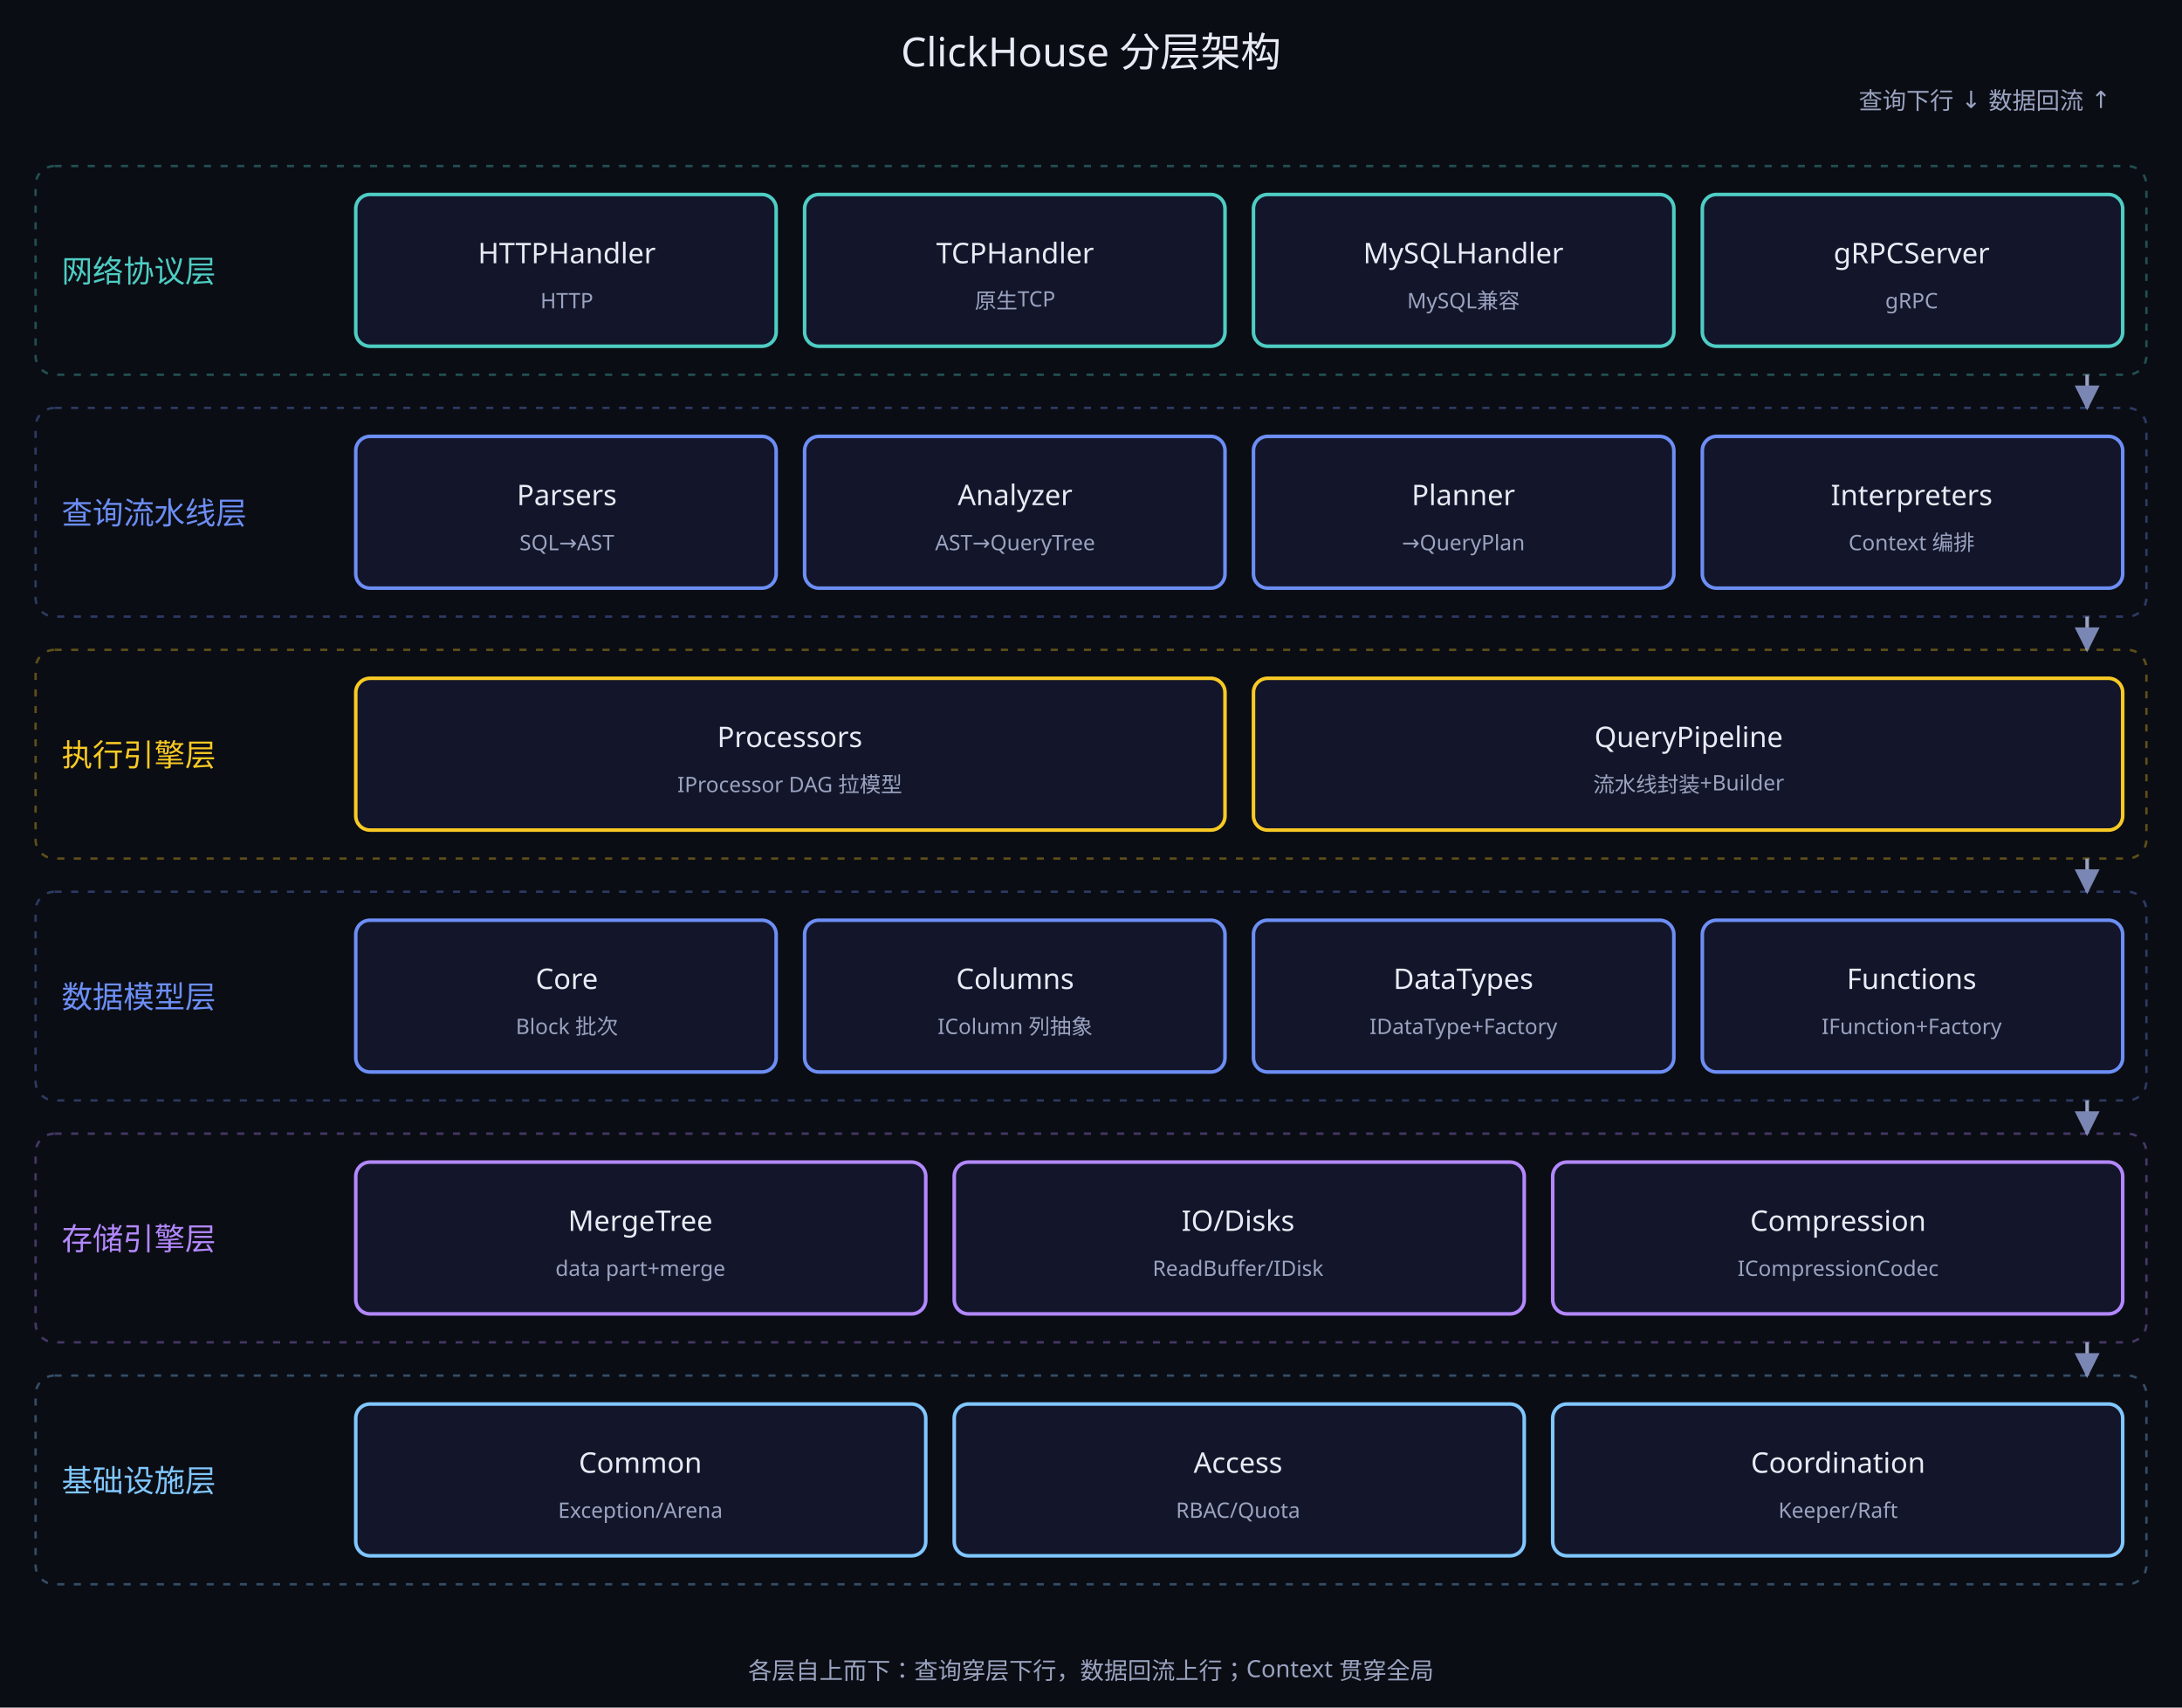
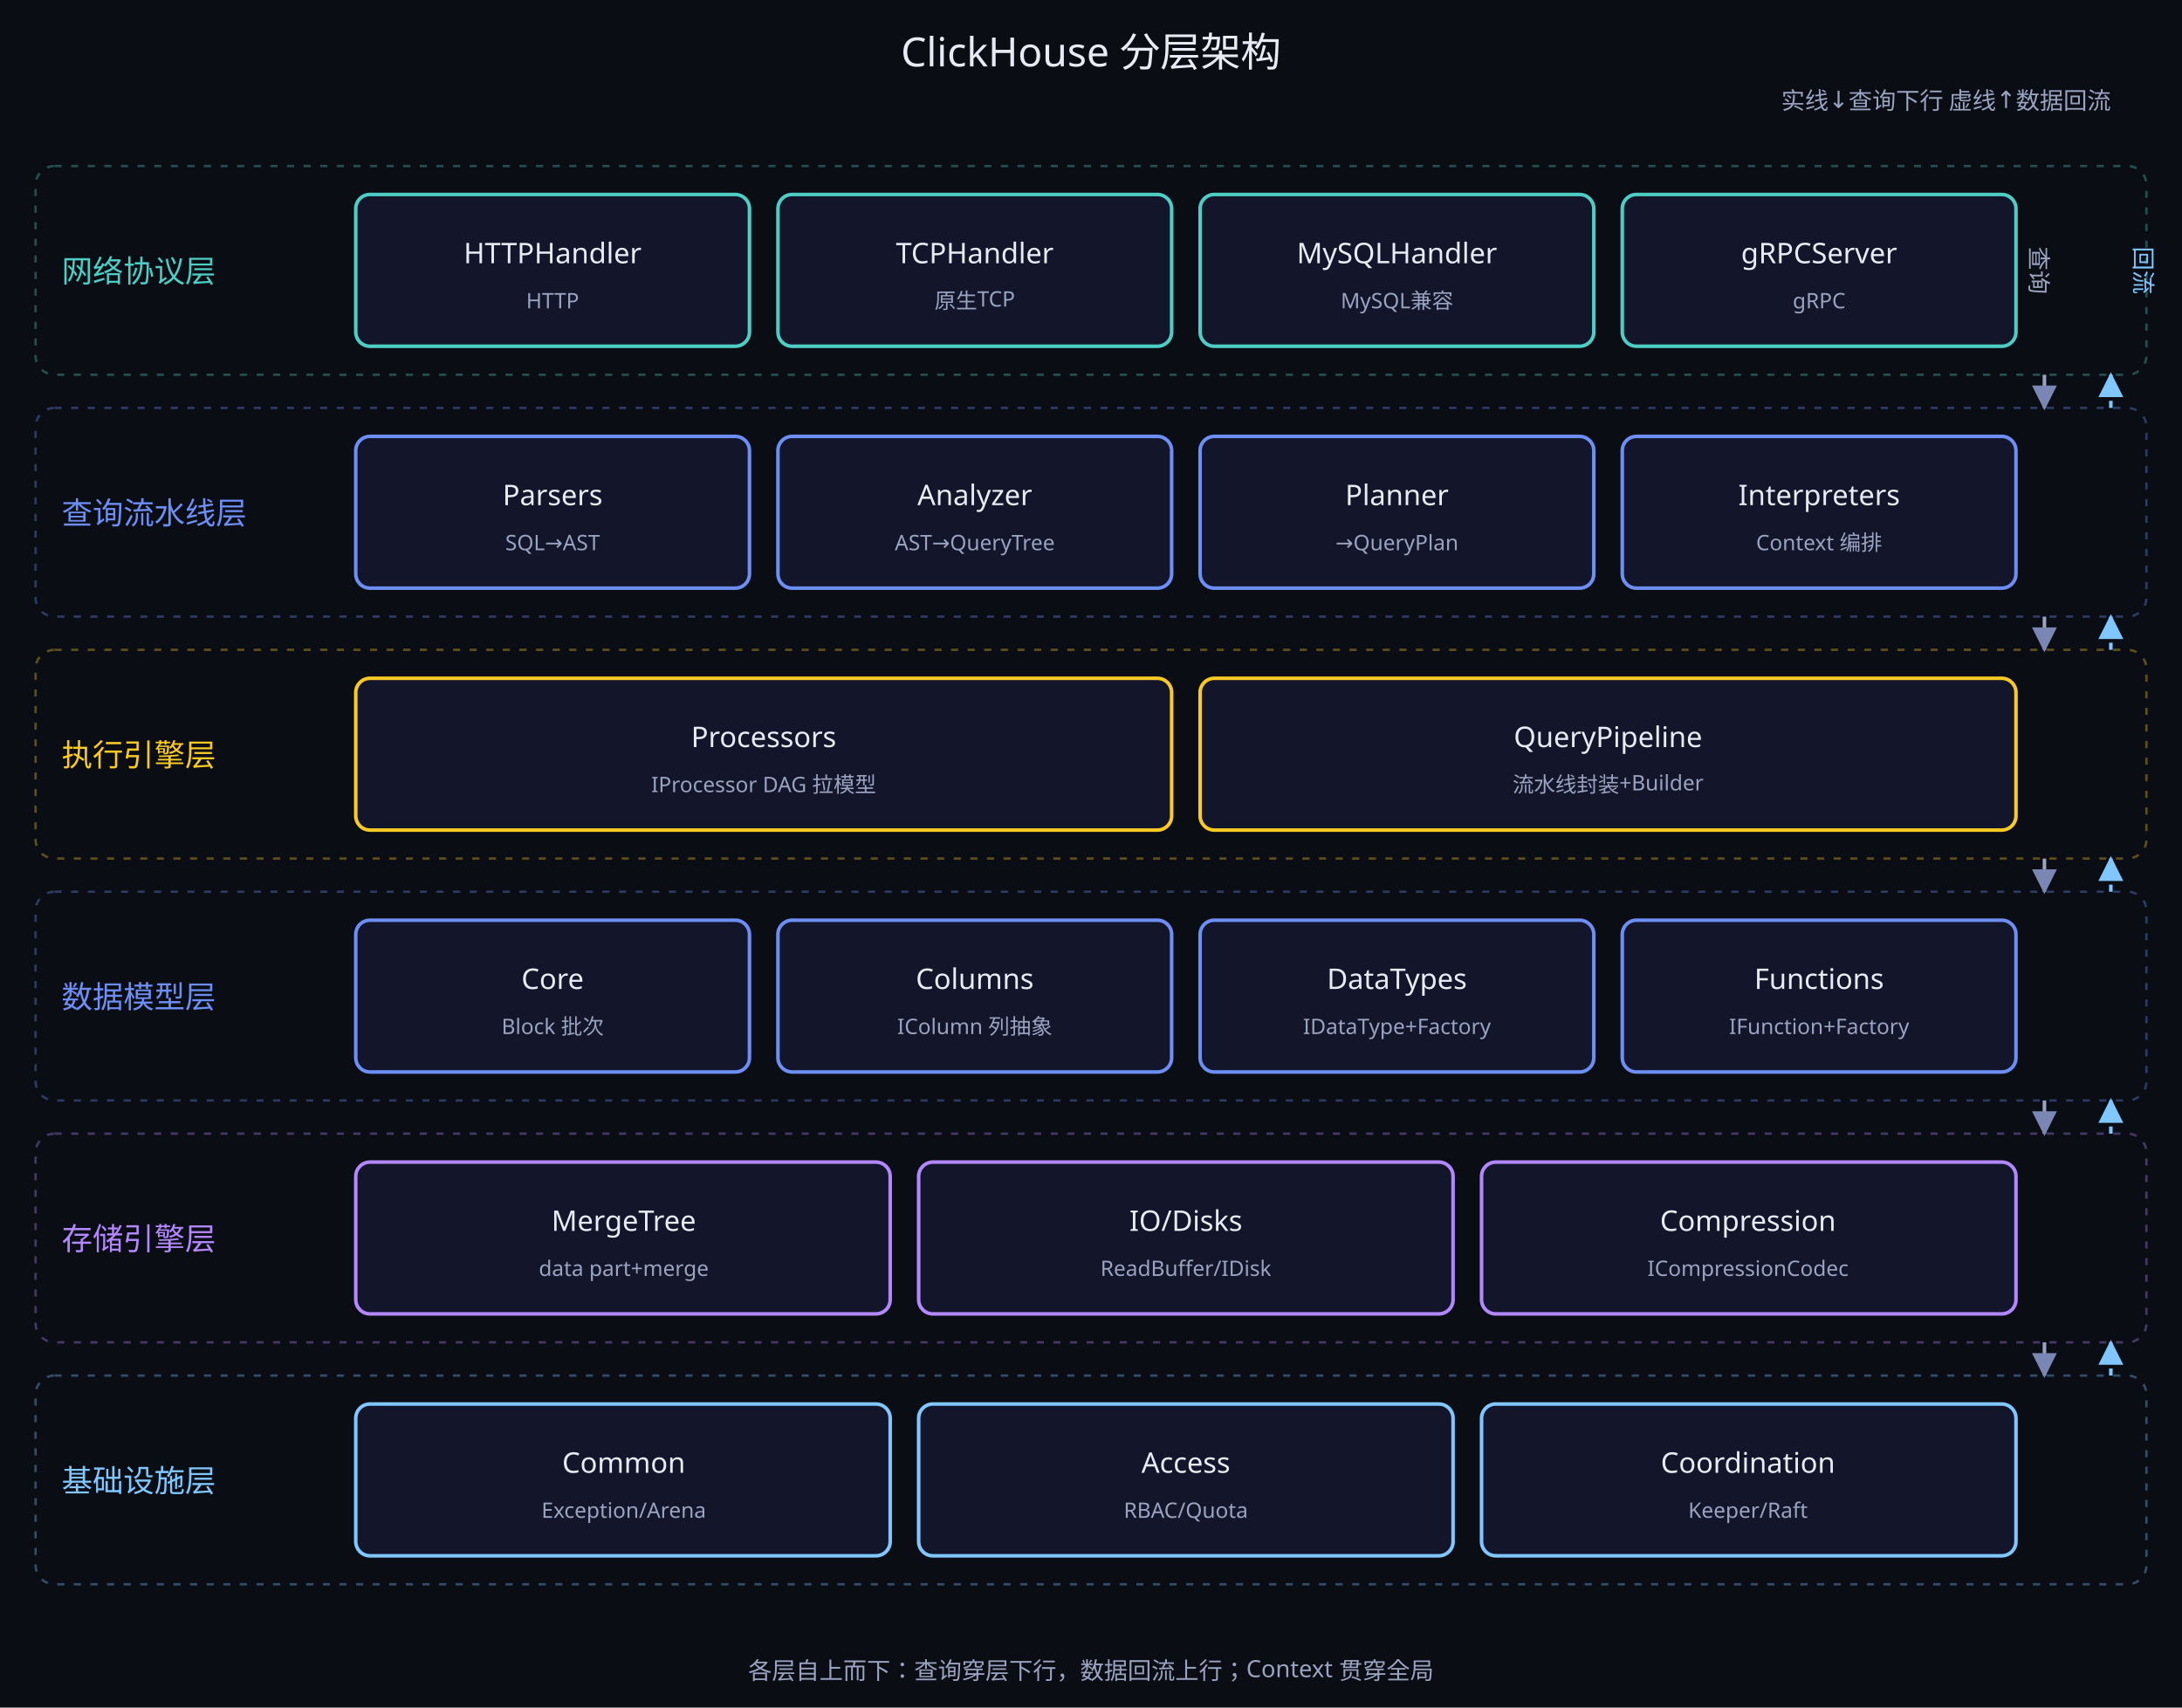
<svg xmlns="http://www.w3.org/2000/svg" width="920" height="720" viewBox="0 0 920 720" font-family="system-ui, sans-serif">
  <rect width="920" height="720" fill="#0b0d14" />
  <defs>
    <marker id="arrow" viewBox="0 0 10 10" refX="9" refY="5" markerWidth="7" markerHeight="7" orient="auto">
      <path d="M0,0 L10,5 L0,10 z" fill="#7a86b3" />
    </marker>
    <marker id="arrowc" viewBox="0 0 10 10" refX="9" refY="5" markerWidth="7" markerHeight="7" orient="auto">
      <path d="M0,0 L10,5 L0,10 z" fill="#4ecdc4" />
    </marker>
    <marker id="arrowy" viewBox="0 0 10 10" refX="9" refY="5" markerWidth="7" markerHeight="7" orient="auto">
      <path d="M0,0 L10,5 L0,10 z" fill="#f9ca24" />
    </marker>
    <marker id="arrowp" viewBox="0 0 10 10" refX="9" refY="5" markerWidth="7" markerHeight="7" orient="auto">
      <path d="M0,0 L10,5 L0,10 z" fill="#b388ff" />
    </marker>
    <marker id="arrowb" viewBox="0 0 10 10" refX="9" refY="5" markerWidth="7" markerHeight="7" orient="auto">
      <path d="M0,0 L10,5 L0,10 z" fill="#6c8ef5" />
    </marker>
+     <marker id="arrowr" viewBox="0 0 10 10" refX="9" refY="5" markerWidth="7" markerHeight="7" orient="auto">
+       <path d="M0,0 L10,5 L0,10 z" fill="#80c7ff" />
+     </marker>
  </defs>
  <text x="460.0" y="28" text-anchor="middle" fill="#e8ebf5" font-size="17">ClickHouse 分层架构</text>
-   <text x="890" y="46" text-anchor="end" fill="#9aa3c0" font-size="10">查询下行 ↓  数据回流 ↑</text>
+   <text x="890" y="46" text-anchor="end" fill="#9aa3c0" font-size="10">实线↓查询下行  虚线↑数据回流</text>
  <rect x="15" y="70" width="890" height="88" rx="8" fill="none" stroke="#4ecdc4" stroke-width="1" stroke-dasharray="3 4" opacity="0.35" />
  <text x="26" y="119.0" text-anchor="start" fill="#4ecdc4" font-size="13">网络协议层</text>
-   <rect x="150.0" y="82" width="177.25" height="64" rx="6" fill="#13162a" stroke="#4ecdc4" stroke-width="1.5" />
-   <text x="239" y="111" text-anchor="middle" fill="#e8ebf5" font-size="12">HTTPHandler</text>
-   <text x="239" y="130" text-anchor="middle" fill="#9aa3c0" font-size="9">HTTP</text>
-   <rect x="339.25" y="82" width="177.25" height="64" rx="6" fill="#13162a" stroke="#4ecdc4" stroke-width="1.5" />
-   <text x="428" y="111" text-anchor="middle" fill="#e8ebf5" font-size="12">TCPHandler</text>
-   <text x="428" y="130" text-anchor="middle" fill="#9aa3c0" font-size="9">原生TCP</text>
-   <rect x="528.5" y="82" width="177.25" height="64" rx="6" fill="#13162a" stroke="#4ecdc4" stroke-width="1.5" />
-   <text x="617" y="111" text-anchor="middle" fill="#e8ebf5" font-size="12">MySQLHandler</text>
-   <text x="617" y="130" text-anchor="middle" fill="#9aa3c0" font-size="9">MySQL兼容</text>
-   <rect x="717.75" y="82" width="177.25" height="64" rx="6" fill="#13162a" stroke="#4ecdc4" stroke-width="1.5" />
-   <text x="806" y="111" text-anchor="middle" fill="#e8ebf5" font-size="12">gRPCServer</text>
-   <text x="806" y="130" text-anchor="middle" fill="#9aa3c0" font-size="9">gRPC</text>
-   <path d="M880,158 L880,172" fill="none" stroke="#9aa3c0" stroke-width="1.5" marker-end="url(#arrow)" />
+   <rect x="150.0" y="82" width="166.0" height="64" rx="6" fill="#13162a" stroke="#4ecdc4" stroke-width="1.5" />
+   <text x="233" y="111" text-anchor="middle" fill="#e8ebf5" font-size="12">HTTPHandler</text>
+   <text x="233" y="130" text-anchor="middle" fill="#9aa3c0" font-size="9">HTTP</text>
+   <rect x="328.0" y="82" width="166.0" height="64" rx="6" fill="#13162a" stroke="#4ecdc4" stroke-width="1.5" />
+   <text x="411" y="111" text-anchor="middle" fill="#e8ebf5" font-size="12">TCPHandler</text>
+   <text x="411" y="130" text-anchor="middle" fill="#9aa3c0" font-size="9">原生TCP</text>
+   <rect x="506.0" y="82" width="166.0" height="64" rx="6" fill="#13162a" stroke="#4ecdc4" stroke-width="1.5" />
+   <text x="589" y="111" text-anchor="middle" fill="#e8ebf5" font-size="12">MySQLHandler</text>
+   <text x="589" y="130" text-anchor="middle" fill="#9aa3c0" font-size="9">MySQL兼容</text>
+   <rect x="684.0" y="82" width="166.0" height="64" rx="6" fill="#13162a" stroke="#4ecdc4" stroke-width="1.5" />
+   <text x="767" y="111" text-anchor="middle" fill="#e8ebf5" font-size="12">gRPCServer</text>
+   <text x="767" y="130" text-anchor="middle" fill="#9aa3c0" font-size="9">gRPC</text>
+   <path d="M862,158 L862,172" fill="none" stroke="#9aa3c0" stroke-width="1.5" marker-end="url(#arrow)" />
+   <path d="M890,172 L890,158" fill="none" stroke="#80c7ff" stroke-width="1.5" stroke-dasharray="3 3" marker-end="url(#arrowr)" />
  <rect x="15" y="172" width="890" height="88" rx="8" fill="none" stroke="#6c8ef5" stroke-width="1" stroke-dasharray="3 4" opacity="0.35" />
  <text x="26" y="221.0" text-anchor="start" fill="#6c8ef5" font-size="13">查询流水线层</text>
-   <rect x="150.0" y="184" width="177.25" height="64" rx="6" fill="#13162a" stroke="#6c8ef5" stroke-width="1.5" />
-   <text x="239" y="213" text-anchor="middle" fill="#e8ebf5" font-size="12">Parsers</text>
-   <text x="239" y="232" text-anchor="middle" fill="#9aa3c0" font-size="9">SQL→AST</text>
-   <rect x="339.25" y="184" width="177.25" height="64" rx="6" fill="#13162a" stroke="#6c8ef5" stroke-width="1.5" />
-   <text x="428" y="213" text-anchor="middle" fill="#e8ebf5" font-size="12">Analyzer</text>
-   <text x="428" y="232" text-anchor="middle" fill="#9aa3c0" font-size="9">AST→QueryTree</text>
-   <rect x="528.5" y="184" width="177.25" height="64" rx="6" fill="#13162a" stroke="#6c8ef5" stroke-width="1.5" />
-   <text x="617" y="213" text-anchor="middle" fill="#e8ebf5" font-size="12">Planner</text>
-   <text x="617" y="232" text-anchor="middle" fill="#9aa3c0" font-size="9">→QueryPlan</text>
-   <rect x="717.75" y="184" width="177.25" height="64" rx="6" fill="#13162a" stroke="#6c8ef5" stroke-width="1.5" />
-   <text x="806" y="213" text-anchor="middle" fill="#e8ebf5" font-size="12">Interpreters</text>
-   <text x="806" y="232" text-anchor="middle" fill="#9aa3c0" font-size="9">Context 编排</text>
-   <path d="M880,260 L880,274" fill="none" stroke="#9aa3c0" stroke-width="1.5" marker-end="url(#arrow)" />
+   <rect x="150.0" y="184" width="166.0" height="64" rx="6" fill="#13162a" stroke="#6c8ef5" stroke-width="1.5" />
+   <text x="233" y="213" text-anchor="middle" fill="#e8ebf5" font-size="12">Parsers</text>
+   <text x="233" y="232" text-anchor="middle" fill="#9aa3c0" font-size="9">SQL→AST</text>
+   <rect x="328.0" y="184" width="166.0" height="64" rx="6" fill="#13162a" stroke="#6c8ef5" stroke-width="1.5" />
+   <text x="411" y="213" text-anchor="middle" fill="#e8ebf5" font-size="12">Analyzer</text>
+   <text x="411" y="232" text-anchor="middle" fill="#9aa3c0" font-size="9">AST→QueryTree</text>
+   <rect x="506.0" y="184" width="166.0" height="64" rx="6" fill="#13162a" stroke="#6c8ef5" stroke-width="1.5" />
+   <text x="589" y="213" text-anchor="middle" fill="#e8ebf5" font-size="12">Planner</text>
+   <text x="589" y="232" text-anchor="middle" fill="#9aa3c0" font-size="9">→QueryPlan</text>
+   <rect x="684.0" y="184" width="166.0" height="64" rx="6" fill="#13162a" stroke="#6c8ef5" stroke-width="1.5" />
+   <text x="767" y="213" text-anchor="middle" fill="#e8ebf5" font-size="12">Interpreters</text>
+   <text x="767" y="232" text-anchor="middle" fill="#9aa3c0" font-size="9">Context 编排</text>
+   <path d="M862,260 L862,274" fill="none" stroke="#9aa3c0" stroke-width="1.5" marker-end="url(#arrow)" />
+   <path d="M890,274 L890,260" fill="none" stroke="#80c7ff" stroke-width="1.5" stroke-dasharray="3 3" marker-end="url(#arrowr)" />
  <rect x="15" y="274" width="890" height="88" rx="8" fill="none" stroke="#f9ca24" stroke-width="1" stroke-dasharray="3 4" opacity="0.35" />
  <text x="26" y="323.0" text-anchor="start" fill="#f9ca24" font-size="13">执行引擎层</text>
-   <rect x="150.0" y="286" width="366.5" height="64" rx="6" fill="#13162a" stroke="#f9ca24" stroke-width="1.5" />
-   <text x="333" y="315" text-anchor="middle" fill="#e8ebf5" font-size="12">Processors</text>
-   <text x="333" y="334" text-anchor="middle" fill="#9aa3c0" font-size="9">IProcessor DAG 拉模型</text>
-   <rect x="528.5" y="286" width="366.5" height="64" rx="6" fill="#13162a" stroke="#f9ca24" stroke-width="1.5" />
-   <text x="712" y="315" text-anchor="middle" fill="#e8ebf5" font-size="12">QueryPipeline</text>
-   <text x="712" y="334" text-anchor="middle" fill="#9aa3c0" font-size="9">流水线封装+Builder</text>
-   <path d="M880,362 L880,376" fill="none" stroke="#9aa3c0" stroke-width="1.5" marker-end="url(#arrow)" />
+   <rect x="150.0" y="286" width="344.0" height="64" rx="6" fill="#13162a" stroke="#f9ca24" stroke-width="1.5" />
+   <text x="322" y="315" text-anchor="middle" fill="#e8ebf5" font-size="12">Processors</text>
+   <text x="322" y="334" text-anchor="middle" fill="#9aa3c0" font-size="9">IProcessor DAG 拉模型</text>
+   <rect x="506.0" y="286" width="344.0" height="64" rx="6" fill="#13162a" stroke="#f9ca24" stroke-width="1.5" />
+   <text x="678" y="315" text-anchor="middle" fill="#e8ebf5" font-size="12">QueryPipeline</text>
+   <text x="678" y="334" text-anchor="middle" fill="#9aa3c0" font-size="9">流水线封装+Builder</text>
+   <path d="M862,362 L862,376" fill="none" stroke="#9aa3c0" stroke-width="1.5" marker-end="url(#arrow)" />
+   <path d="M890,376 L890,362" fill="none" stroke="#80c7ff" stroke-width="1.5" stroke-dasharray="3 3" marker-end="url(#arrowr)" />
  <rect x="15" y="376" width="890" height="88" rx="8" fill="none" stroke="#6c8ef5" stroke-width="1" stroke-dasharray="3 4" opacity="0.35" />
  <text x="26" y="425.0" text-anchor="start" fill="#6c8ef5" font-size="13">数据模型层</text>
-   <rect x="150.0" y="388" width="177.25" height="64" rx="6" fill="#13162a" stroke="#6c8ef5" stroke-width="1.5" />
-   <text x="239" y="417" text-anchor="middle" fill="#e8ebf5" font-size="12">Core</text>
-   <text x="239" y="436" text-anchor="middle" fill="#9aa3c0" font-size="9">Block 批次</text>
-   <rect x="339.25" y="388" width="177.25" height="64" rx="6" fill="#13162a" stroke="#6c8ef5" stroke-width="1.5" />
-   <text x="428" y="417" text-anchor="middle" fill="#e8ebf5" font-size="12">Columns</text>
-   <text x="428" y="436" text-anchor="middle" fill="#9aa3c0" font-size="9">IColumn 列抽象</text>
-   <rect x="528.5" y="388" width="177.25" height="64" rx="6" fill="#13162a" stroke="#6c8ef5" stroke-width="1.5" />
-   <text x="617" y="417" text-anchor="middle" fill="#e8ebf5" font-size="12">DataTypes</text>
-   <text x="617" y="436" text-anchor="middle" fill="#9aa3c0" font-size="9">IDataType+Factory</text>
-   <rect x="717.75" y="388" width="177.25" height="64" rx="6" fill="#13162a" stroke="#6c8ef5" stroke-width="1.5" />
-   <text x="806" y="417" text-anchor="middle" fill="#e8ebf5" font-size="12">Functions</text>
-   <text x="806" y="436" text-anchor="middle" fill="#9aa3c0" font-size="9">IFunction+Factory</text>
-   <path d="M880,464 L880,478" fill="none" stroke="#9aa3c0" stroke-width="1.5" marker-end="url(#arrow)" />
+   <rect x="150.0" y="388" width="166.0" height="64" rx="6" fill="#13162a" stroke="#6c8ef5" stroke-width="1.5" />
+   <text x="233" y="417" text-anchor="middle" fill="#e8ebf5" font-size="12">Core</text>
+   <text x="233" y="436" text-anchor="middle" fill="#9aa3c0" font-size="9">Block 批次</text>
+   <rect x="328.0" y="388" width="166.0" height="64" rx="6" fill="#13162a" stroke="#6c8ef5" stroke-width="1.5" />
+   <text x="411" y="417" text-anchor="middle" fill="#e8ebf5" font-size="12">Columns</text>
+   <text x="411" y="436" text-anchor="middle" fill="#9aa3c0" font-size="9">IColumn 列抽象</text>
+   <rect x="506.0" y="388" width="166.0" height="64" rx="6" fill="#13162a" stroke="#6c8ef5" stroke-width="1.5" />
+   <text x="589" y="417" text-anchor="middle" fill="#e8ebf5" font-size="12">DataTypes</text>
+   <text x="589" y="436" text-anchor="middle" fill="#9aa3c0" font-size="9">IDataType+Factory</text>
+   <rect x="684.0" y="388" width="166.0" height="64" rx="6" fill="#13162a" stroke="#6c8ef5" stroke-width="1.5" />
+   <text x="767" y="417" text-anchor="middle" fill="#e8ebf5" font-size="12">Functions</text>
+   <text x="767" y="436" text-anchor="middle" fill="#9aa3c0" font-size="9">IFunction+Factory</text>
+   <path d="M862,464 L862,478" fill="none" stroke="#9aa3c0" stroke-width="1.5" marker-end="url(#arrow)" />
+   <path d="M890,478 L890,464" fill="none" stroke="#80c7ff" stroke-width="1.5" stroke-dasharray="3 3" marker-end="url(#arrowr)" />
  <rect x="15" y="478" width="890" height="88" rx="8" fill="none" stroke="#b388ff" stroke-width="1" stroke-dasharray="3 4" opacity="0.35" />
  <text x="26" y="527.0" text-anchor="start" fill="#b388ff" font-size="13">存储引擎层</text>
-   <rect x="150.0" y="490" width="240.333" height="64" rx="6" fill="#13162a" stroke="#b388ff" stroke-width="1.5" />
-   <text x="270" y="519" text-anchor="middle" fill="#e8ebf5" font-size="12">MergeTree</text>
-   <text x="270" y="538" text-anchor="middle" fill="#9aa3c0" font-size="9">data part+merge</text>
-   <rect x="402.333" y="490" width="240.333" height="64" rx="6" fill="#13162a" stroke="#b388ff" stroke-width="1.5" />
-   <text x="522" y="519" text-anchor="middle" fill="#e8ebf5" font-size="12">IO/Disks</text>
-   <text x="522" y="538" text-anchor="middle" fill="#9aa3c0" font-size="9">ReadBuffer/IDisk</text>
-   <rect x="654.667" y="490" width="240.333" height="64" rx="6" fill="#13162a" stroke="#b388ff" stroke-width="1.5" />
-   <text x="775" y="519" text-anchor="middle" fill="#e8ebf5" font-size="12">Compression</text>
-   <text x="775" y="538" text-anchor="middle" fill="#9aa3c0" font-size="9">ICompressionCodec</text>
-   <path d="M880,566 L880,580" fill="none" stroke="#9aa3c0" stroke-width="1.5" marker-end="url(#arrow)" />
+   <rect x="150.0" y="490" width="225.333" height="64" rx="6" fill="#13162a" stroke="#b388ff" stroke-width="1.5" />
+   <text x="263" y="519" text-anchor="middle" fill="#e8ebf5" font-size="12">MergeTree</text>
+   <text x="263" y="538" text-anchor="middle" fill="#9aa3c0" font-size="9">data part+merge</text>
+   <rect x="387.333" y="490" width="225.333" height="64" rx="6" fill="#13162a" stroke="#b388ff" stroke-width="1.5" />
+   <text x="500" y="519" text-anchor="middle" fill="#e8ebf5" font-size="12">IO/Disks</text>
+   <text x="500" y="538" text-anchor="middle" fill="#9aa3c0" font-size="9">ReadBuffer/IDisk</text>
+   <rect x="624.667" y="490" width="225.333" height="64" rx="6" fill="#13162a" stroke="#b388ff" stroke-width="1.5" />
+   <text x="737" y="519" text-anchor="middle" fill="#e8ebf5" font-size="12">Compression</text>
+   <text x="737" y="538" text-anchor="middle" fill="#9aa3c0" font-size="9">ICompressionCodec</text>
+   <path d="M862,566 L862,580" fill="none" stroke="#9aa3c0" stroke-width="1.5" marker-end="url(#arrow)" />
+   <path d="M890,580 L890,566" fill="none" stroke="#80c7ff" stroke-width="1.5" stroke-dasharray="3 3" marker-end="url(#arrowr)" />
  <rect x="15" y="580" width="890" height="88" rx="8" fill="none" stroke="#80c7ff" stroke-width="1" stroke-dasharray="3 4" opacity="0.35" />
  <text x="26" y="629.0" text-anchor="start" fill="#80c7ff" font-size="13">基础设施层</text>
-   <rect x="150.0" y="592" width="240.333" height="64" rx="6" fill="#13162a" stroke="#80c7ff" stroke-width="1.5" />
-   <text x="270" y="621" text-anchor="middle" fill="#e8ebf5" font-size="12">Common</text>
-   <text x="270" y="640" text-anchor="middle" fill="#9aa3c0" font-size="9">Exception/Arena</text>
-   <rect x="402.333" y="592" width="240.333" height="64" rx="6" fill="#13162a" stroke="#80c7ff" stroke-width="1.5" />
-   <text x="522" y="621" text-anchor="middle" fill="#e8ebf5" font-size="12">Access</text>
-   <text x="522" y="640" text-anchor="middle" fill="#9aa3c0" font-size="9">RBAC/Quota</text>
-   <rect x="654.667" y="592" width="240.333" height="64" rx="6" fill="#13162a" stroke="#80c7ff" stroke-width="1.5" />
-   <text x="775" y="621" text-anchor="middle" fill="#e8ebf5" font-size="12">Coordination</text>
-   <text x="775" y="640" text-anchor="middle" fill="#9aa3c0" font-size="9">Keeper/Raft</text>
+   <rect x="150.0" y="592" width="225.333" height="64" rx="6" fill="#13162a" stroke="#80c7ff" stroke-width="1.5" />
+   <text x="263" y="621" text-anchor="middle" fill="#e8ebf5" font-size="12">Common</text>
+   <text x="263" y="640" text-anchor="middle" fill="#9aa3c0" font-size="9">Exception/Arena</text>
+   <rect x="387.333" y="592" width="225.333" height="64" rx="6" fill="#13162a" stroke="#80c7ff" stroke-width="1.5" />
+   <text x="500" y="621" text-anchor="middle" fill="#e8ebf5" font-size="12">Access</text>
+   <text x="500" y="640" text-anchor="middle" fill="#9aa3c0" font-size="9">RBAC/Quota</text>
+   <rect x="624.667" y="592" width="225.333" height="64" rx="6" fill="#13162a" stroke="#80c7ff" stroke-width="1.5" />
+   <text x="737" y="621" text-anchor="middle" fill="#e8ebf5" font-size="12">Coordination</text>
+   <text x="737" y="640" text-anchor="middle" fill="#9aa3c0" font-size="9">Keeper/Raft</text>
+   <text x="856" y="114.0" fill="#9aa3c0" font-size="10" text-anchor="middle" transform="rotate(90 856 114.0)">查询</text>
+   <text x="900" y="114.0" fill="#80c7ff" font-size="10" text-anchor="middle" transform="rotate(90 900 114.0)">回流</text>
  <text x="460.0" y="708" text-anchor="middle" fill="#9aa3c0" font-size="10">各层自上而下：查询穿层下行，数据回流上行；Context 贯穿全局</text>
</svg>
